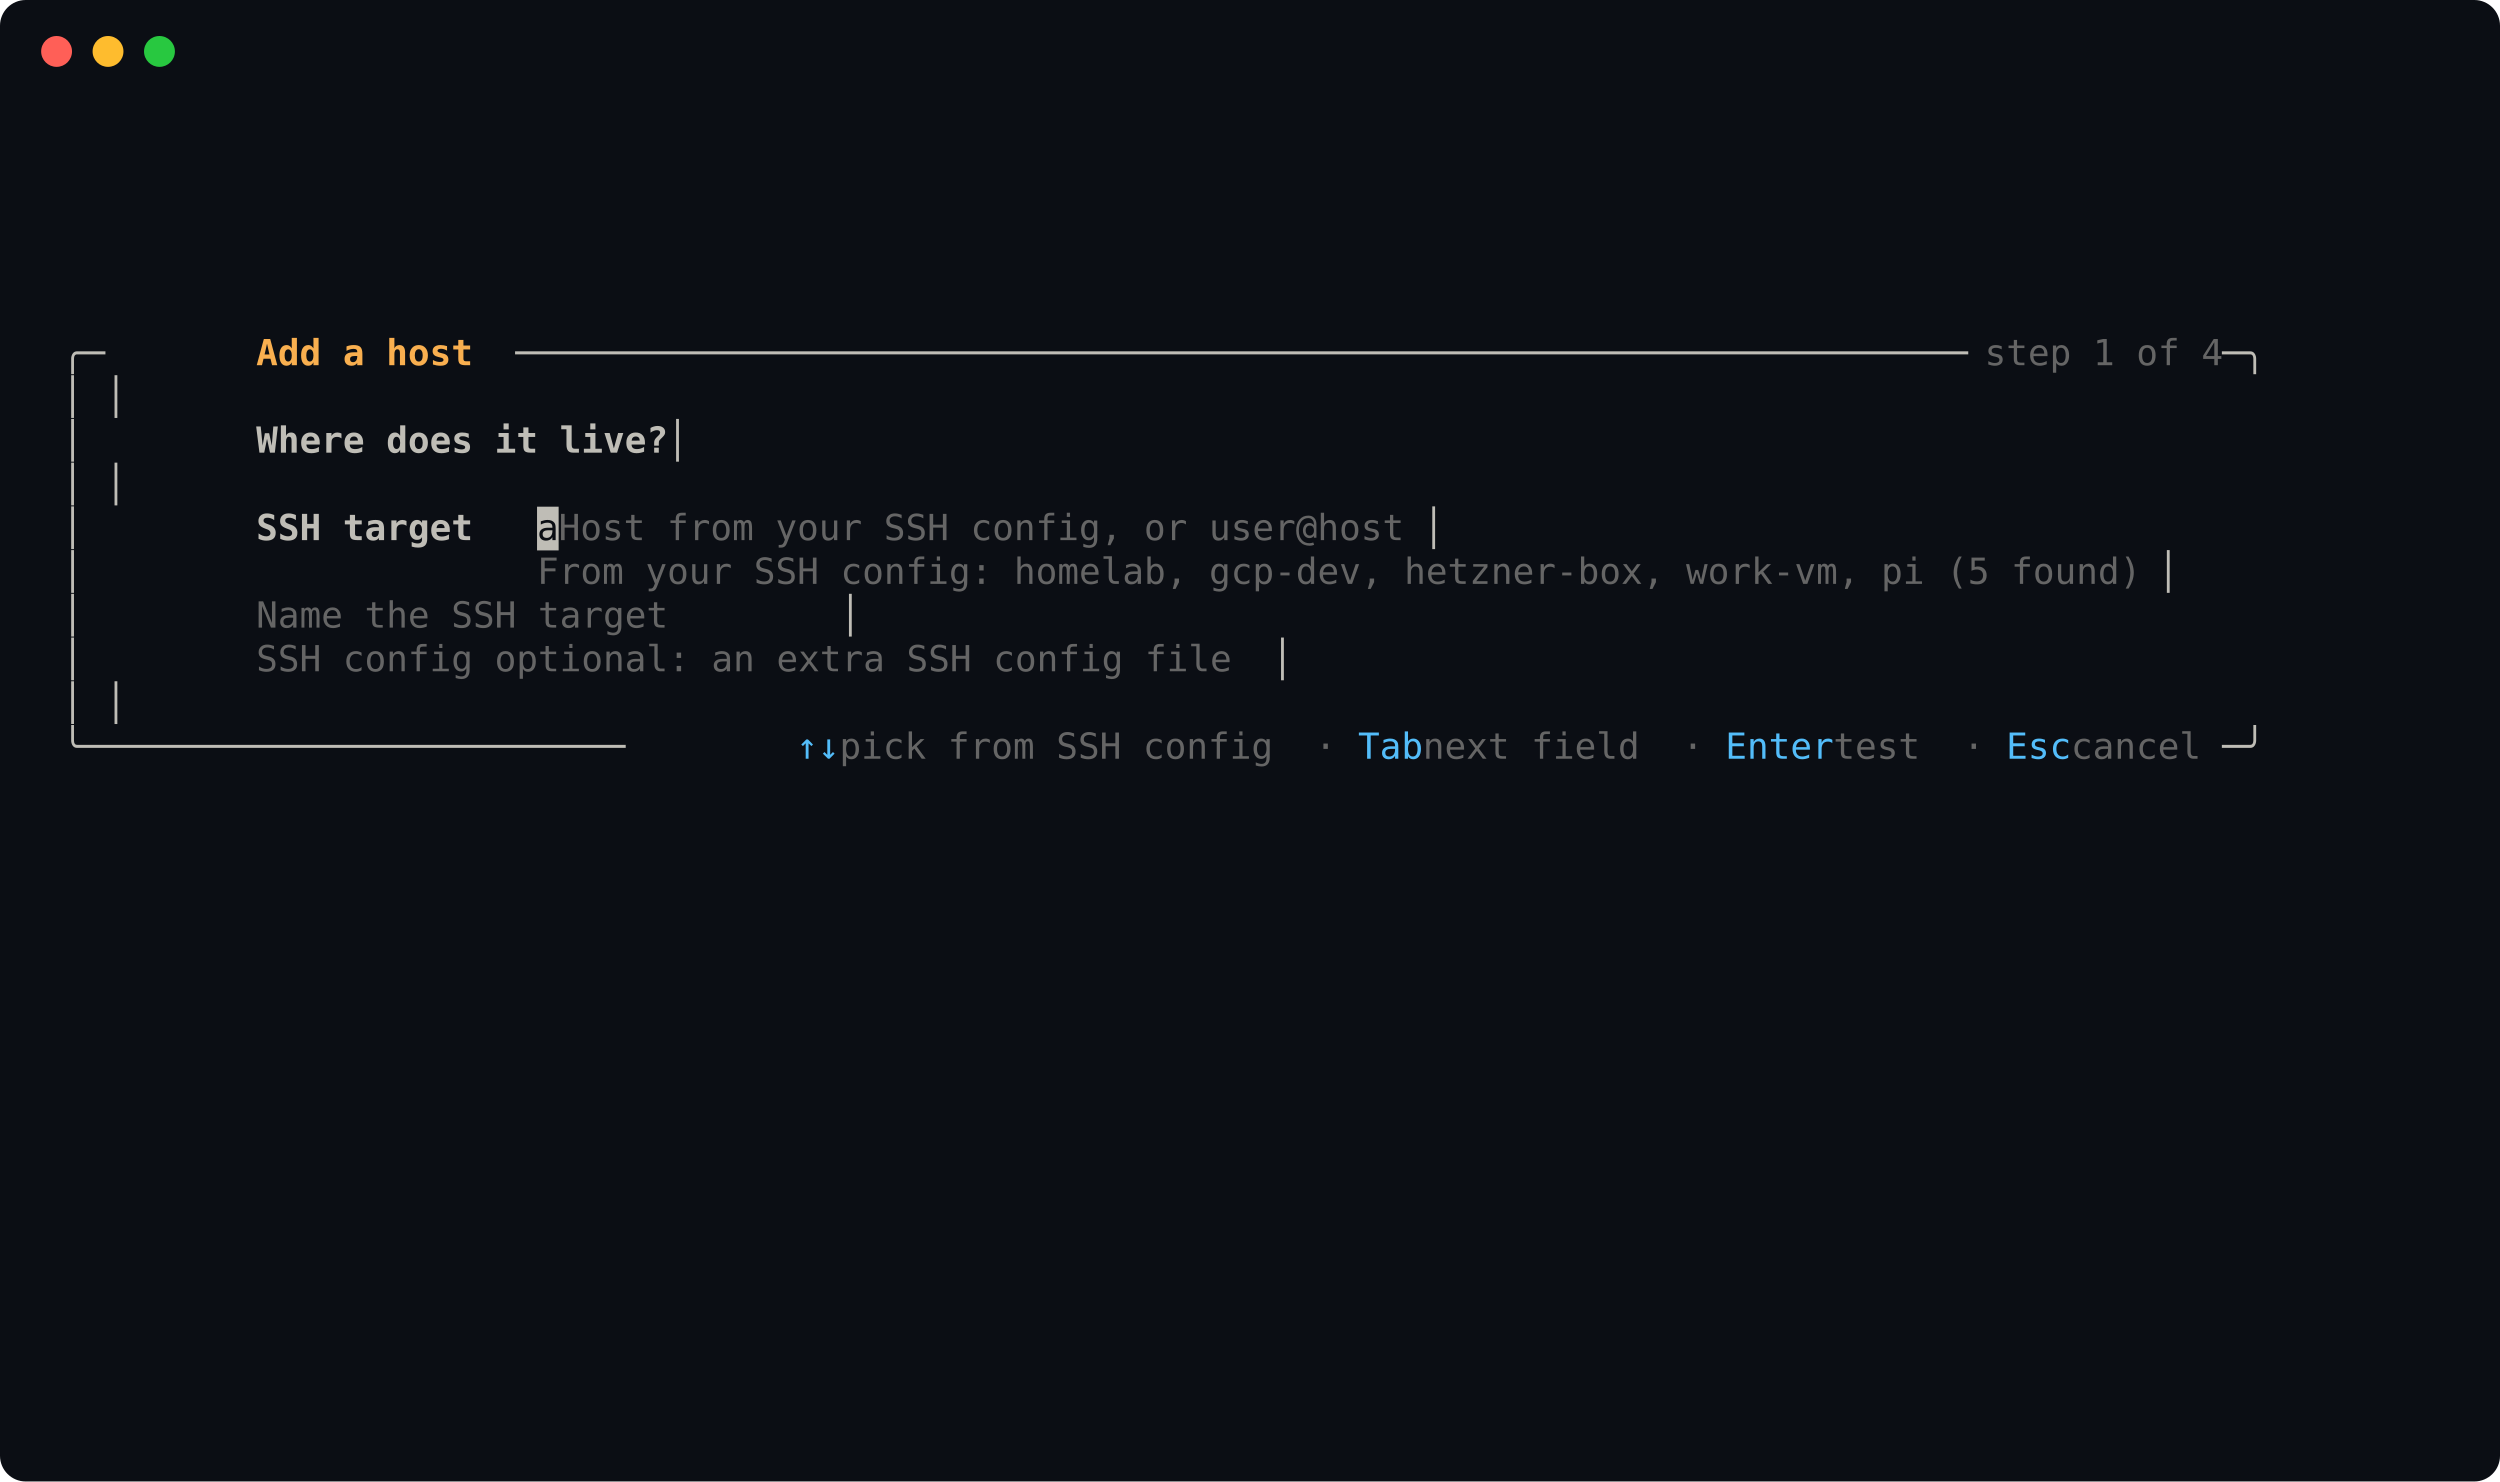
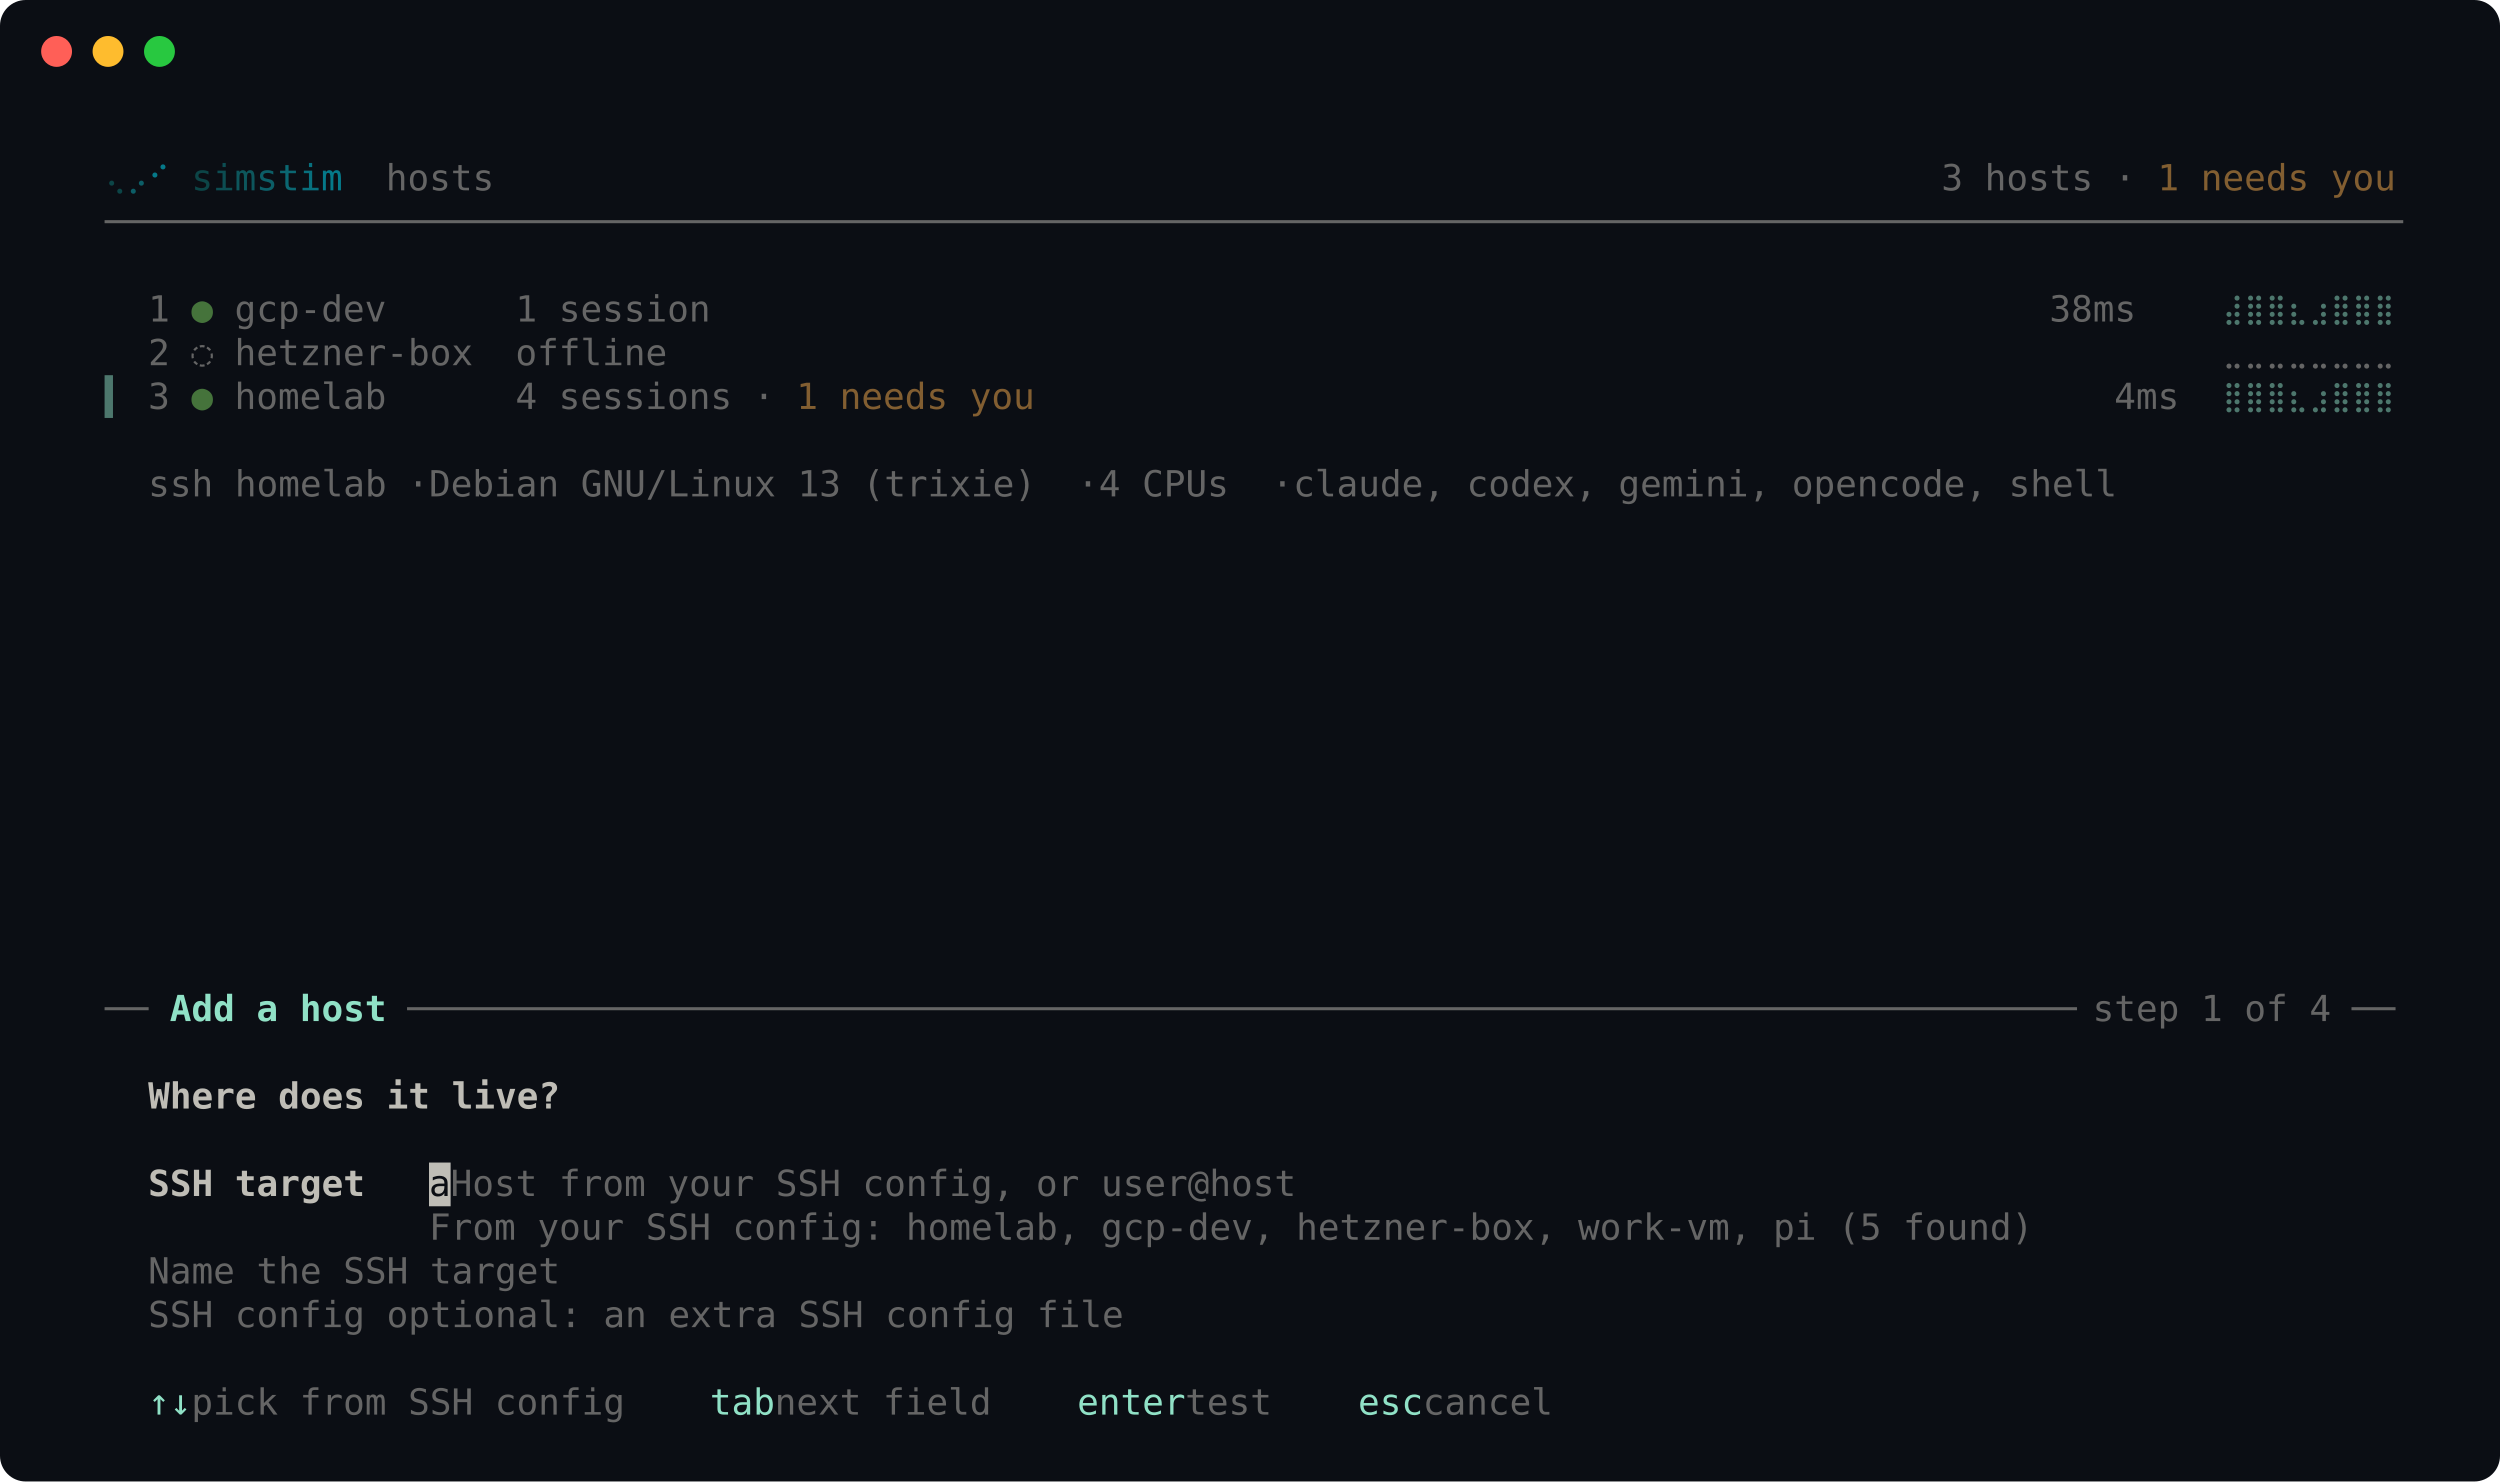
<svg xmlns="http://www.w3.org/2000/svg" width="972" height="576" viewBox="0 0 972 576">
  <style>text{font-family:"JetBrains Mono","SF Mono",Menlo,Consolas,"DejaVu Sans Mono",monospace;font-size:14px;white-space:pre}</style>
  <rect width="972" height="576" rx="10" fill="#0B0E14" />
  <circle cx="22" cy="20" r="6" fill="#FF5F57" />
  <circle cx="42" cy="20" r="6" fill="#FEBC2E" />
  <circle cx="62" cy="20" r="6" fill="#28C840" />
-   <rect x="208.8" y="197.0" width="8.4" height="17.0" fill="#BFBDB6" />
-   <text x="24.0" y="142.0" textLength="75.6" fill="#BFBDB6">       ╭─</text>
-   <text x="99.6" y="142.0" textLength="100.8" fill="#F9AF4F" font-weight="bold"> Add a host </text>
-   <text x="200.4" y="142.0" textLength="571.2" fill="#BFBDB6">─────────────────────────────────────────────────────────────────── </text>
-   <text x="771.6" y="142.0" textLength="92.4" fill="#656565">step 1 of 4</text>
-   <text x="864.0" y="142.0" textLength="84.0" fill="#BFBDB6"> ─╮       </text>
-   <text x="24.0" y="159.0" textLength="924.0" fill="#BFBDB6">       │                                                                                              │       </text>
-   <text x="24.0" y="176.0" textLength="75.6" fill="#BFBDB6">       │ </text>
-   <text x="99.6" y="176.0" textLength="159.6" fill="#BFBDB6" font-weight="bold">Where does it live?</text>
-   <text x="259.2" y="176.0" textLength="688.8" fill="#BFBDB6">                                                                          │       </text>
-   <text x="24.0" y="193.0" textLength="924.0" fill="#BFBDB6">       │                                                                                              │       </text>
-   <text x="24.0" y="210.0" textLength="75.6" fill="#BFBDB6">       │ </text>
-   <text x="99.6" y="210.0" textLength="109.2" fill="#BFBDB6" font-weight="bold">SSH target   </text>
-   <text x="208.8" y="210.0" textLength="8.4" fill="#0B0E14">a</text>
-   <text x="217.2" y="210.0" textLength="336.0" fill="#656565"> Host from your SSH config, or user@host</text>
-   <text x="553.2" y="210.0" textLength="394.8" fill="#BFBDB6">                                       │       </text>
-   <text x="24.0" y="227.0" textLength="184.8" fill="#BFBDB6">       │              </text>
-   <text x="208.8" y="227.0" textLength="630.0" fill="#656565">From your SSH config: homelab, gcp-dev, hetzner-box, work-vm, pi  (5 found)</text>
-   <text x="838.8" y="227.0" textLength="109.2" fill="#BFBDB6">     │       </text>
-   <text x="24.0" y="244.0" textLength="75.6" fill="#BFBDB6">       │ </text>
-   <text x="99.6" y="244.0" textLength="226.8" fill="#656565">Name         the SSH target</text>
-   <text x="326.4" y="244.0" textLength="621.6" fill="#BFBDB6">                                                                  │       </text>
-   <text x="24.0" y="261.0" textLength="75.6" fill="#BFBDB6">       │ </text>
-   <text x="99.6" y="261.0" textLength="394.8" fill="#656565">SSH config   optional: an extra SSH config file</text>
-   <text x="494.4" y="261.0" textLength="453.6" fill="#BFBDB6">                                              │       </text>
-   <text x="24.0" y="278.0" textLength="924.0" fill="#BFBDB6">       │                                                                                              │       </text>
-   <text x="24.0" y="295.0" textLength="285.6" fill="#BFBDB6">       ╰───────────────────────── </text>
-   <text x="309.6" y="295.0" textLength="8.4" fill="#53BDFA">↑</text>
-   <text x="318.0" y="295.0" textLength="8.4" fill="#53BDFA">↓</text>
-   <text x="326.4" y="295.0" textLength="184.8" fill="#656565"> pick from SSH config </text>
-   <text x="511.2" y="295.0" textLength="8.4" fill="#656565">·</text>
-   <text x="528.0" y="295.0" textLength="25.2" fill="#53BDFA">Tab</text>
-   <text x="553.2" y="295.0" textLength="100.8" fill="#656565"> next field </text>
-   <text x="654.0" y="295.0" textLength="8.4" fill="#656565">·</text>
-   <text x="670.8" y="295.0" textLength="42.0" fill="#53BDFA">Enter</text>
-   <text x="712.8" y="295.0" textLength="50.4" fill="#656565"> test </text>
-   <text x="763.2" y="295.0" textLength="8.4" fill="#656565">·</text>
-   <text x="780.0" y="295.0" textLength="25.2" fill="#53BDFA">Esc</text>
-   <text x="805.2" y="295.0" textLength="58.8" fill="#656565"> cancel</text>
-   <text x="864.0" y="295.0" textLength="84.0" fill="#BFBDB6"> ─╯       </text>
+   <rect x="166.8" y="452.0" width="8.4" height="17.0" fill="#BFBDB6" />
+   <text x="40.8" y="74.0" textLength="8.4" fill="#0C4547">⢄</text>
+   <text x="49.2" y="74.0" textLength="8.4" fill="#0C5E67">⡠</text>
+   <text x="57.6" y="74.0" textLength="8.4" fill="#057989">⠊</text>
+   <text x="74.4" y="74.0" textLength="8.4" fill="#0C4547">s</text>
+   <text x="82.8" y="74.0" textLength="8.4" fill="#0C4D52">i</text>
+   <text x="91.2" y="74.0" textLength="8.4" fill="#0D565C">m</text>
+   <text x="99.6" y="74.0" textLength="8.4" fill="#0C5E67">s</text>
+   <text x="108.0" y="74.0" textLength="8.4" fill="#0B6772">t</text>
+   <text x="116.4" y="74.0" textLength="8.4" fill="#08707E">i</text>
+   <text x="124.8" y="74.0" textLength="8.4" fill="#057989">m</text>
+   <text x="150.0" y="74.0" textLength="42.0" fill="#656565">hosts</text>
+   <text x="754.8" y="74.0" textLength="67.2" fill="#656565">3 hosts </text>
+   <text x="822.0" y="74.0" textLength="8.4" fill="#656565">·</text>
+   <text x="838.8" y="74.0" textLength="92.4" fill="#825E31">1 needs you</text>
+   <text x="40.8" y="91.0" textLength="890.4" fill="#656565">──────────────────────────────────────────────────────────────────────────────────────────────────────────</text>
+   <text x="57.6" y="125.0" textLength="8.4" fill="#656565">1</text>
+   <text x="74.4" y="125.0" textLength="8.4" fill="#45733B">●</text>
+   <text x="91.2" y="125.0" textLength="58.8" fill="#656565">gcp-dev</text>
+   <text x="200.4" y="125.0" textLength="75.6" fill="#656565">1 session</text>
+   <text x="796.8" y="125.0" textLength="50.4" fill="#656565">  38ms</text>
+   <text x="864.0" y="125.0" textLength="8.4" fill="#4D776D">⣼</text>
+   <text x="872.4" y="125.0" textLength="8.4" fill="#4D776D">⣿</text>
+   <text x="880.8" y="125.0" textLength="8.4" fill="#4D776D">⣿</text>
+   <text x="889.2" y="125.0" textLength="8.4" fill="#4D776D">⣆</text>
+   <text x="897.6" y="125.0" textLength="8.4" fill="#4D776D">⣰</text>
+   <text x="906.0" y="125.0" textLength="8.4" fill="#4D776D">⣿</text>
+   <text x="914.4" y="125.0" textLength="8.4" fill="#4D776D">⣿</text>
+   <text x="922.8" y="125.0" textLength="8.4" fill="#4D776D">⣿</text>
+   <text x="57.6" y="142.0" textLength="8.4" fill="#656565">2</text>
+   <text x="74.4" y="142.0" textLength="8.4" fill="#656565">◌</text>
+   <text x="91.2" y="142.0" textLength="92.4" fill="#656565">hetzner-box</text>
+   <text x="200.4" y="142.0" textLength="58.8" fill="#656565">offline</text>
+   <text x="864.0" y="142.0" textLength="8.4" fill="#656565">⣀</text>
+   <text x="872.4" y="142.0" textLength="8.4" fill="#656565">⣀</text>
+   <text x="880.8" y="142.0" textLength="8.4" fill="#656565">⣀</text>
+   <text x="889.2" y="142.0" textLength="8.4" fill="#656565">⣀</text>
+   <text x="897.6" y="142.0" textLength="8.4" fill="#656565">⣀</text>
+   <text x="906.0" y="142.0" textLength="8.4" fill="#656565">⣀</text>
+   <text x="914.4" y="142.0" textLength="8.4" fill="#656565">⣀</text>
+   <text x="922.8" y="142.0" textLength="8.4" fill="#656565">⣀</text>
+   <text x="40.8" y="159.0" textLength="8.4" fill="#4D776D">▍</text>
+   <text x="57.6" y="159.0" textLength="8.4" fill="#656565">3</text>
+   <text x="74.4" y="159.0" textLength="8.4" fill="#45733B">●</text>
+   <text x="91.2" y="159.0" textLength="58.8" fill="#656565">homelab</text>
+   <text x="200.4" y="159.0" textLength="8.4" fill="#656565">4</text>
+   <text x="217.2" y="159.0" textLength="67.2" fill="#656565">sessions</text>
+   <text x="292.8" y="159.0" textLength="8.4" fill="#656565">·</text>
+   <text x="309.6" y="159.0" textLength="92.4" fill="#825E31">1 needs you</text>
+   <text x="822.0" y="159.0" textLength="25.2" fill="#656565">4ms</text>
+   <text x="864.0" y="159.0" textLength="8.4" fill="#4D776D">⣿</text>
+   <text x="872.4" y="159.0" textLength="8.4" fill="#4D776D">⣿</text>
+   <text x="880.8" y="159.0" textLength="8.4" fill="#4D776D">⣿</text>
+   <text x="889.2" y="159.0" textLength="8.4" fill="#4D776D">⣆</text>
+   <text x="897.6" y="159.0" textLength="8.4" fill="#4D776D">⣰</text>
+   <text x="906.0" y="159.0" textLength="8.4" fill="#4D776D">⣿</text>
+   <text x="914.4" y="159.0" textLength="8.4" fill="#4D776D">⣿</text>
+   <text x="922.8" y="159.0" textLength="8.4" fill="#4D776D">⣿</text>
+   <text x="57.6" y="193.0" textLength="100.8" fill="#656565">ssh homelab </text>
+   <text x="158.4" y="193.0" textLength="8.4" fill="#656565">·</text>
+   <text x="166.8" y="193.0" textLength="252.0" fill="#656565"> Debian GNU/Linux 13 (trixie) </text>
+   <text x="418.8" y="193.0" textLength="8.4" fill="#656565">·</text>
+   <text x="427.2" y="193.0" textLength="67.2" fill="#656565"> 4 CPUs </text>
+   <text x="494.4" y="193.0" textLength="8.4" fill="#656565">·</text>
+   <text x="502.8" y="193.0" textLength="327.6" fill="#656565"> claude, codex, gemini, opencode, shell</text>
+   <text x="40.8" y="397.0" textLength="16.8" fill="#656565">──</text>
+   <text x="66.0" y="397.0" textLength="84.0" fill="#90E1C6" font-weight="bold">Add a host</text>
+   <text x="158.4" y="397.0" textLength="646.8" fill="#656565">─────────────────────────────────────────────────────────────────────────────</text>
+   <text x="813.6" y="397.0" textLength="92.4" fill="#656565">step 1 of 4</text>
+   <text x="914.4" y="397.0" textLength="16.8" fill="#656565">──</text>
+   <text x="57.6" y="431.0" textLength="159.6" fill="#BFBDB6" font-weight="bold">Where does it live?</text>
+   <text x="57.6" y="465.0" textLength="109.2" fill="#BFBDB6" font-weight="bold">SSH target   </text>
+   <text x="166.8" y="465.0" textLength="8.4" fill="#0B0E14">a</text>
+   <text x="175.2" y="465.0" textLength="336.0" fill="#656565"> Host from your SSH config, or user@host</text>
+   <text x="166.8" y="482.0" textLength="630.0" fill="#656565">From your SSH config: homelab, gcp-dev, hetzner-box, work-vm, pi  (5 found)</text>
+   <text x="57.6" y="499.0" textLength="226.8" fill="#656565">Name         the SSH target</text>
+   <text x="57.6" y="516.0" textLength="394.8" fill="#656565">SSH config   optional: an extra SSH config file</text>
+   <text x="57.6" y="550.0" textLength="8.4" fill="#90E1C6">↑</text>
+   <text x="66.0" y="550.0" textLength="8.4" fill="#90E1C6">↓</text>
+   <text x="74.4" y="550.0" textLength="176.4" fill="#656565"> pick from SSH config</text>
+   <text x="276.0" y="550.0" textLength="25.2" fill="#90E1C6">tab</text>
+   <text x="301.2" y="550.0" textLength="92.4" fill="#656565"> next field</text>
+   <text x="418.8" y="550.0" textLength="42.0" fill="#90E1C6">enter</text>
+   <text x="460.8" y="550.0" textLength="42.0" fill="#656565"> test</text>
+   <text x="528.0" y="550.0" textLength="25.2" fill="#90E1C6">esc</text>
+   <text x="553.2" y="550.0" textLength="58.8" fill="#656565"> cancel</text>
</svg>
